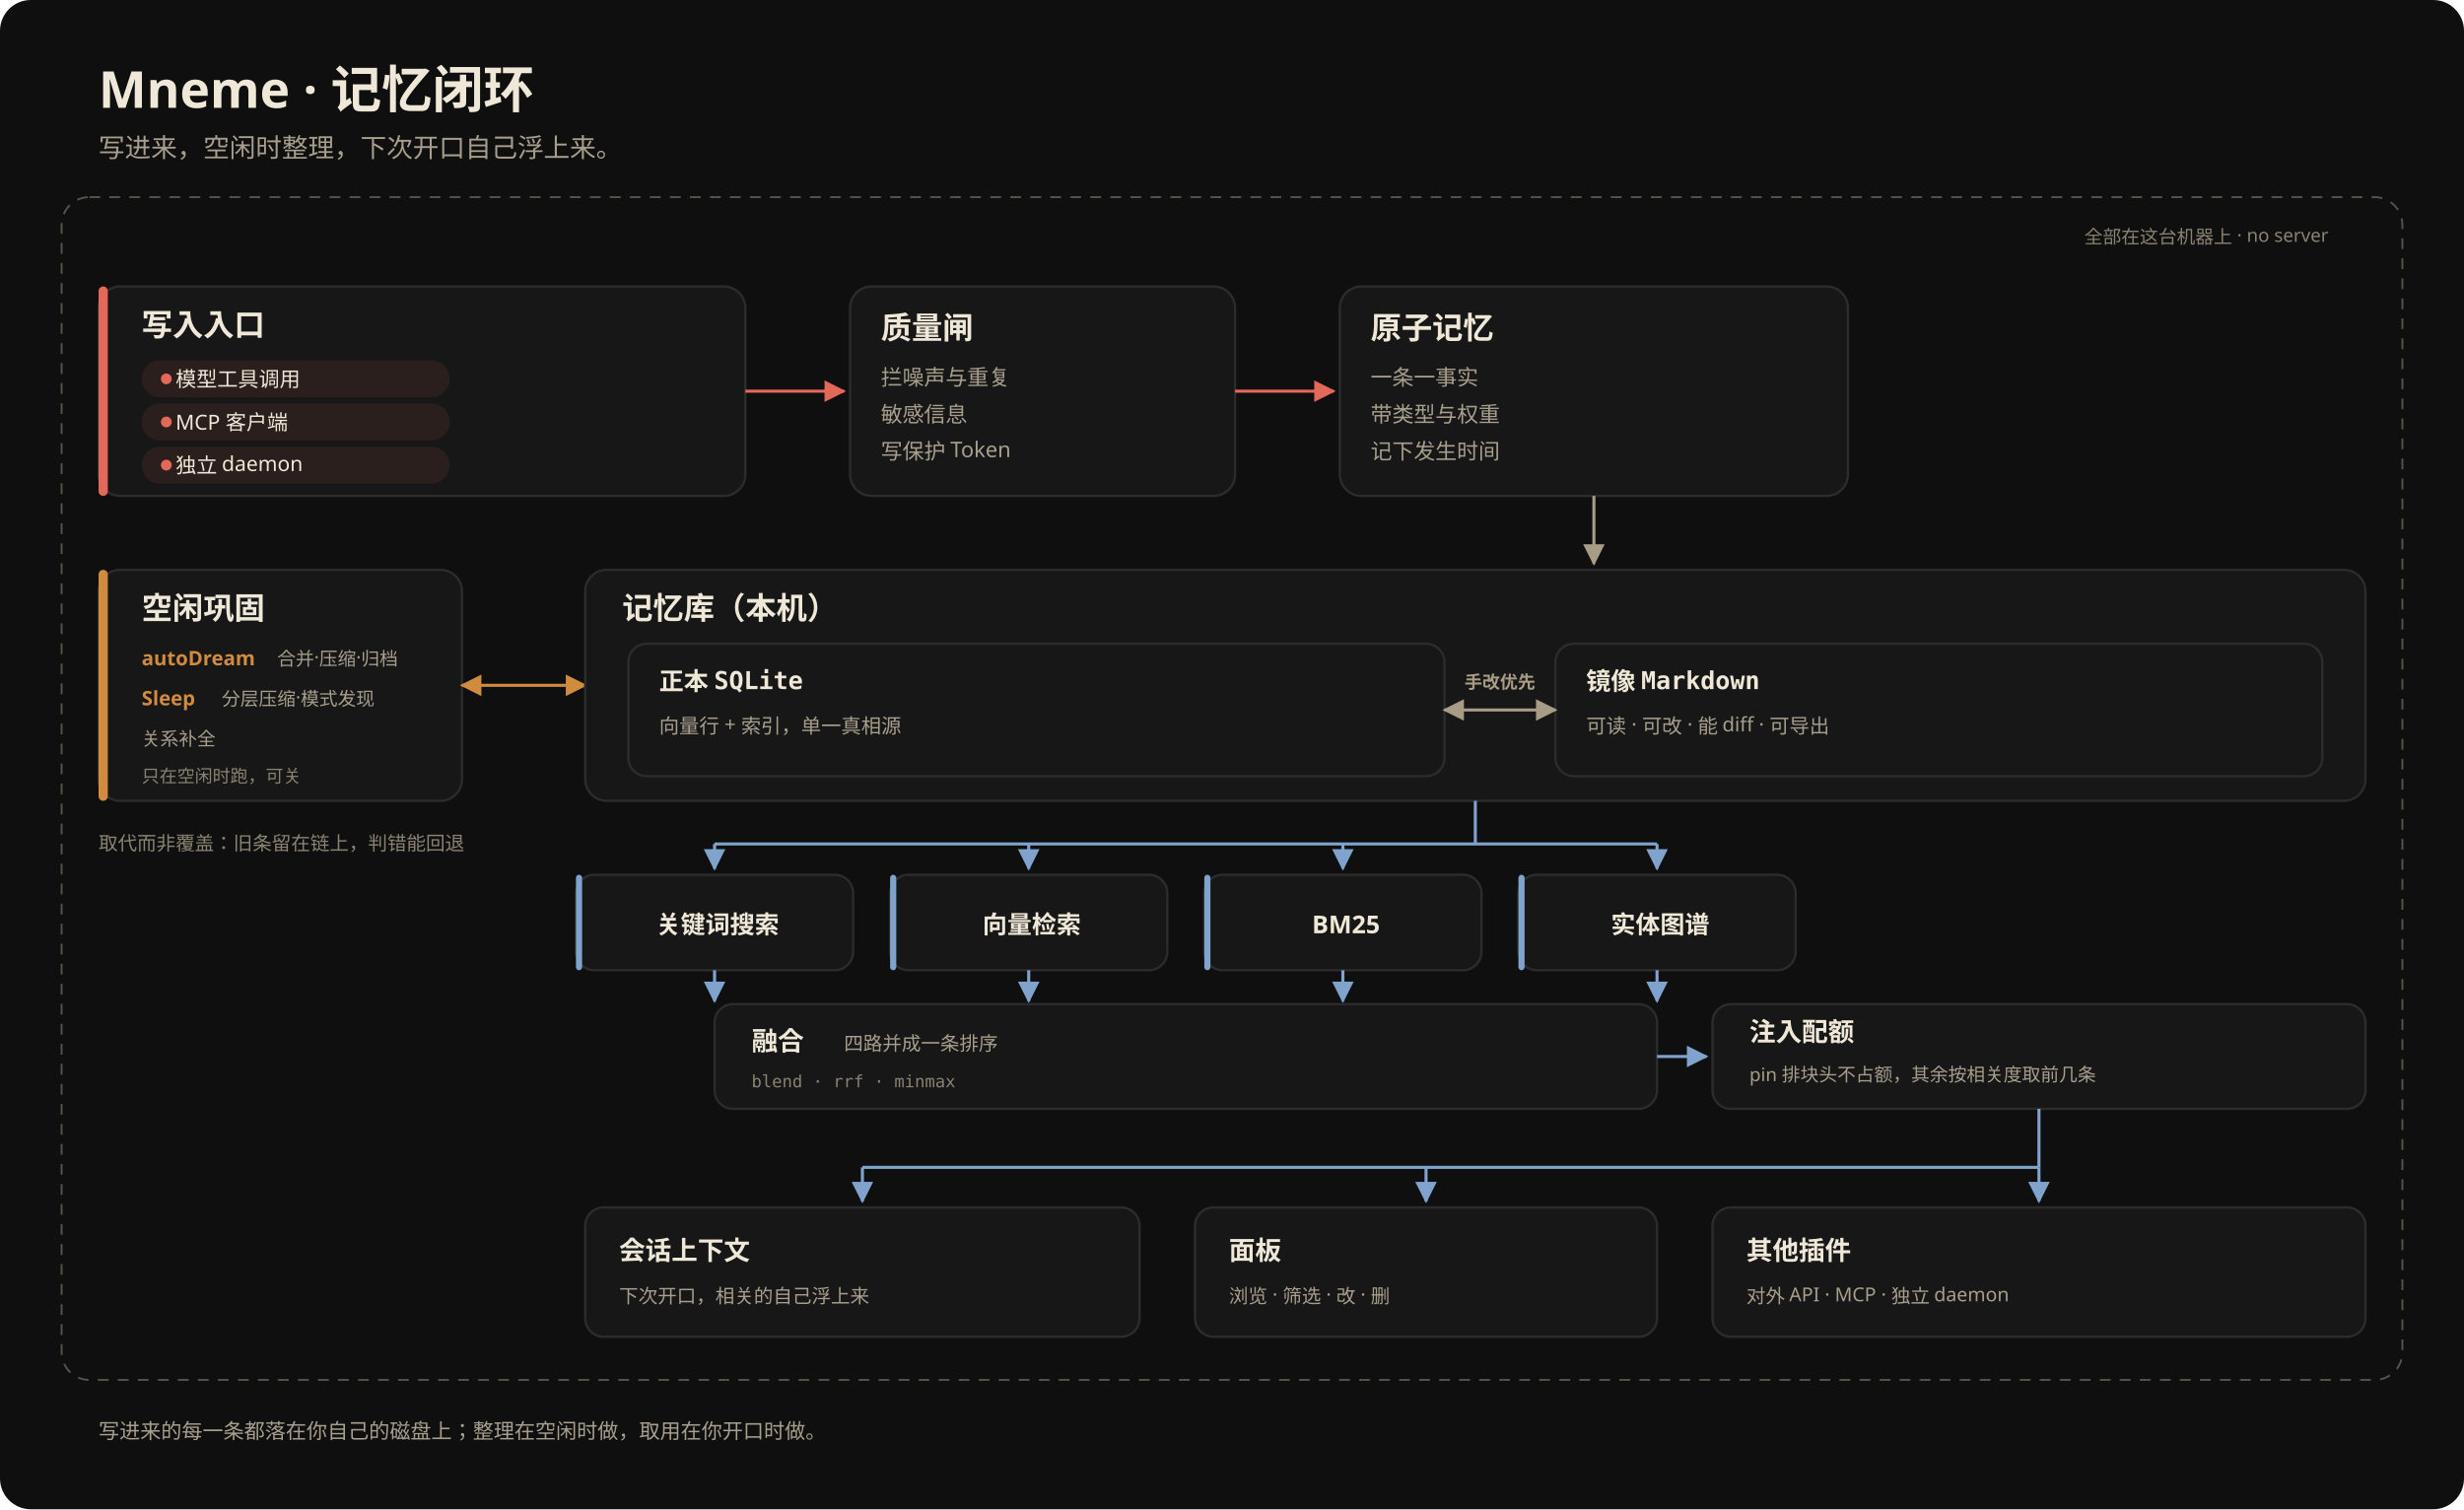
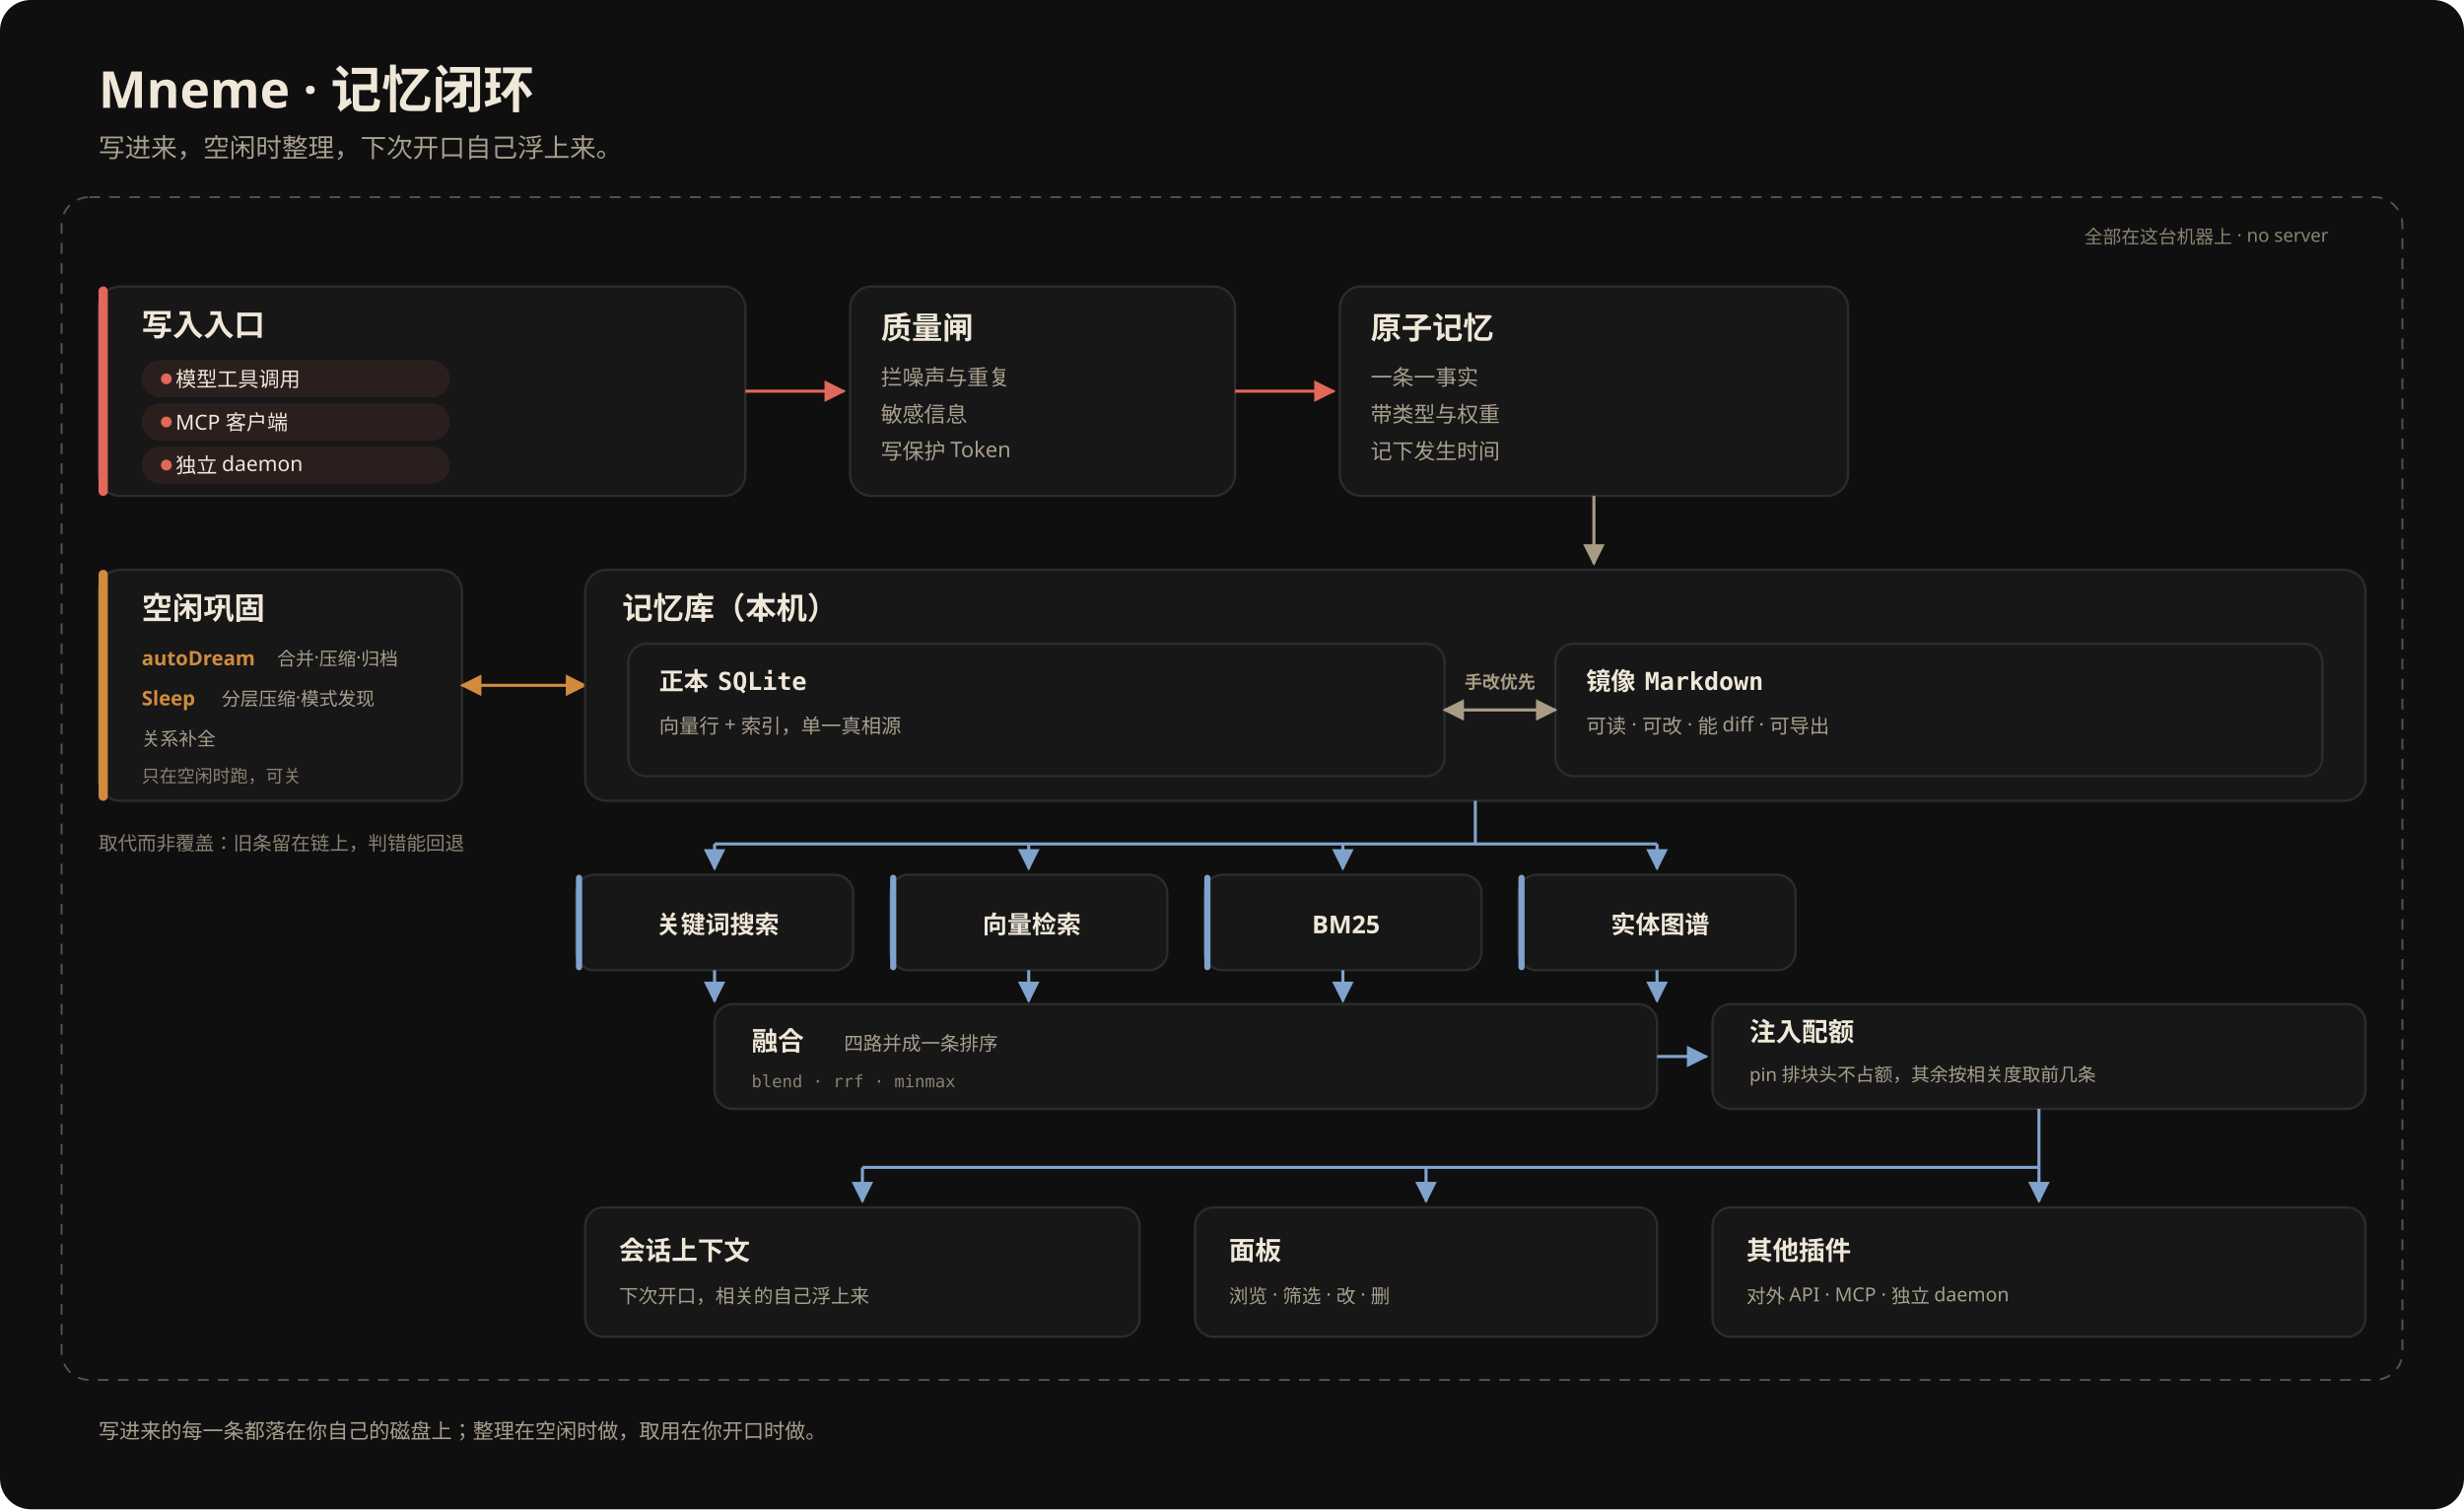
<svg xmlns="http://www.w3.org/2000/svg" width="1600" height="980" viewBox="0 0 1600 980" role="img" aria-label="Mneme 记忆闭环：写入、存储与空闲巩固、召回、出口">
  <defs>
    <marker id="aw" viewBox="0 0 10 10" refX="9" refY="5" markerWidth="7" markerHeight="7" orient="auto-start-reverse">
      <path d="M 0 0 L 10 5 L 0 10 z" fill="#E2685A" />
    </marker>
    <marker id="ar" viewBox="0 0 10 10" refX="9" refY="5" markerWidth="7" markerHeight="7" orient="auto-start-reverse">
      <path d="M 0 0 L 10 5 L 0 10 z" fill="#7FA3CC" />
    </marker>
    <marker id="an" viewBox="0 0 10 10" refX="9" refY="5" markerWidth="7" markerHeight="7" orient="auto-start-reverse">
      <path d="M 0 0 L 10 5 L 0 10 z" fill="#A99C86" />
    </marker>
    <marker id="ad" viewBox="0 0 10 10" refX="9" refY="5" markerWidth="7" markerHeight="7" orient="auto-start-reverse">
      <path d="M 0 0 L 10 5 L 0 10 z" fill="#D08B3E" />
    </marker>
  </defs>
  <rect width="1600" height="980" rx="20" fill="#0F0F0F" />
  <rect x="40" y="128" width="1520" height="768" rx="18" fill="none" stroke="#8A8272" stroke-width="1.2" stroke-dasharray="7 6" opacity="0.6" />
  <text x="1512" y="158" font-family="'Noto Sans SC','PingFang SC','Microsoft YaHei','Source Han Sans SC',system-ui,sans-serif" font-size="12" font-weight="400" fill="#8A8272" text-anchor="end">全部在这台机器上 · no server</text>
  <text x="64" y="70" font-family="'Noto Sans SC','PingFang SC','Microsoft YaHei','Source Han Sans SC',system-ui,sans-serif" font-size="33" font-weight="700" fill="#EFE7D8" text-anchor="start">Mneme · 记忆闭环</text>
  <text x="64" y="102" font-family="'Noto Sans SC','PingFang SC','Microsoft YaHei','Source Han Sans SC',system-ui,sans-serif" font-size="17" font-weight="400" fill="#A79E8D" text-anchor="start">写进来，空闲时整理，下次开口自己浮上来。</text>
  <rect x="64" y="186" width="420" height="136" rx="14" fill="#171717" stroke="#2C2C2C" stroke-width="1.5" />
  <rect x="64" y="186" width="6" height="136" rx="3" fill="#E2685A" />
  <text x="92" y="218" font-family="'Noto Sans SC','PingFang SC','Microsoft YaHei','Source Han Sans SC',system-ui,sans-serif" font-size="20" font-weight="600" fill="#EFE7D8" text-anchor="start">写入入口</text>
  <rect x="92" y="234" width="200" height="24" rx="12" fill="#E2685A" opacity="0.10" />
  <circle cx="108" cy="246" r="3.5" fill="#E2685A" />
  <text x="114" y="251" font-family="'Noto Sans SC','PingFang SC','Microsoft YaHei','Source Han Sans SC',system-ui,sans-serif" font-size="13.5" font-weight="400" fill="#EFE7D8" text-anchor="start">模型工具调用</text>
  <rect x="92" y="262" width="200" height="24" rx="12" fill="#E2685A" opacity="0.10" />
  <circle cx="108" cy="274" r="3.5" fill="#E2685A" />
  <text x="114" y="279" font-family="'Noto Sans SC','PingFang SC','Microsoft YaHei','Source Han Sans SC',system-ui,sans-serif" font-size="13.5" font-weight="400" fill="#EFE7D8" text-anchor="start">MCP 客户端</text>
  <rect x="92" y="290" width="200" height="24" rx="12" fill="#E2685A" opacity="0.10" />
  <circle cx="108" cy="302" r="3.5" fill="#E2685A" />
  <text x="114" y="307" font-family="'Noto Sans SC','PingFang SC','Microsoft YaHei','Source Han Sans SC',system-ui,sans-serif" font-size="13.5" font-weight="400" fill="#EFE7D8" text-anchor="start">独立 daemon</text>
  <line x1="484" y1="254" x2="548" y2="254" stroke="#E2685A" stroke-width="2" marker-end="url(#aw)" />
  <rect x="552" y="186" width="250" height="136" rx="14" fill="#171717" stroke="#2C2C2C" stroke-width="1.5" />
  <text x="572" y="220" font-family="'Noto Sans SC','PingFang SC','Microsoft YaHei','Source Han Sans SC',system-ui,sans-serif" font-size="20" font-weight="600" fill="#EFE7D8" text-anchor="start">质量闸</text>
  <text x="572" y="250" font-family="'Noto Sans SC','PingFang SC','Microsoft YaHei','Source Han Sans SC',system-ui,sans-serif" font-size="14" font-weight="400" fill="#A79E8D" text-anchor="start">拦噪声与重复</text>
  <text x="572" y="274" font-family="'Noto Sans SC','PingFang SC','Microsoft YaHei','Source Han Sans SC',system-ui,sans-serif" font-size="14" font-weight="400" fill="#A79E8D" text-anchor="start">敏感信息</text>
  <text x="572" y="298" font-family="'Noto Sans SC','PingFang SC','Microsoft YaHei','Source Han Sans SC',system-ui,sans-serif" font-size="14" font-weight="400" fill="#A79E8D" text-anchor="start">写保护 Token</text>
  <line x1="802" y1="254" x2="866" y2="254" stroke="#E2685A" stroke-width="2" marker-end="url(#aw)" />
  <rect x="870" y="186" width="330" height="136" rx="14" fill="#171717" stroke="#2C2C2C" stroke-width="1.5" />
  <text x="890" y="220" font-family="'Noto Sans SC','PingFang SC','Microsoft YaHei','Source Han Sans SC',system-ui,sans-serif" font-size="20" font-weight="600" fill="#EFE7D8" text-anchor="start">原子记忆</text>
  <text x="890" y="250" font-family="'Noto Sans SC','PingFang SC','Microsoft YaHei','Source Han Sans SC',system-ui,sans-serif" font-size="14" font-weight="400" fill="#A79E8D" text-anchor="start">一条一事实</text>
  <text x="890" y="274" font-family="'Noto Sans SC','PingFang SC','Microsoft YaHei','Source Han Sans SC',system-ui,sans-serif" font-size="14" font-weight="400" fill="#A79E8D" text-anchor="start">带类型与权重</text>
  <text x="890" y="298" font-family="'Noto Sans SC','PingFang SC','Microsoft YaHei','Source Han Sans SC',system-ui,sans-serif" font-size="14" font-weight="400" fill="#A79E8D" text-anchor="start">记下发生时间</text>
  <line x1="1035" y1="322" x2="1035" y2="366" stroke="#A99C86" stroke-width="2" marker-end="url(#an)" />
  <rect x="64" y="370" width="236" height="150" rx="14" fill="#171717" stroke="#2C2C2C" stroke-width="1.5" />
  <rect x="64" y="370" width="6" height="150" rx="3" fill="#D08B3E" />
  <text x="92" y="402" font-family="'Noto Sans SC','PingFang SC','Microsoft YaHei','Source Han Sans SC',system-ui,sans-serif" font-size="20" font-weight="600" fill="#EFE7D8" text-anchor="start">空闲巩固</text>
  <text x="92" y="432" font-family="'Noto Sans SC','PingFang SC','Microsoft YaHei','Source Han Sans SC',system-ui,sans-serif" font-size="13" font-weight="600" fill="#D08B3E" text-anchor="start">autoDream</text>
  <text x="180" y="432" font-family="'Noto Sans SC','PingFang SC','Microsoft YaHei','Source Han Sans SC',system-ui,sans-serif" font-size="12" font-weight="400" fill="#A79E8D" text-anchor="start">合并·压缩·归档</text>
  <text x="92" y="458" font-family="'Noto Sans SC','PingFang SC','Microsoft YaHei','Source Han Sans SC',system-ui,sans-serif" font-size="13" font-weight="600" fill="#D08B3E" text-anchor="start">Sleep</text>
  <text x="144" y="458" font-family="'Noto Sans SC','PingFang SC','Microsoft YaHei','Source Han Sans SC',system-ui,sans-serif" font-size="12" font-weight="400" fill="#A79E8D" text-anchor="start">分层压缩·模式发现</text>
  <text x="92" y="484" font-family="'Noto Sans SC','PingFang SC','Microsoft YaHei','Source Han Sans SC',system-ui,sans-serif" font-size="12" font-weight="400" fill="#A79E8D" text-anchor="start">关系补全</text>
  <text x="92" y="508" font-family="'Noto Sans SC','PingFang SC','Microsoft YaHei','Source Han Sans SC',system-ui,sans-serif" font-size="11.5" font-weight="400" fill="#8A8272" text-anchor="start">只在空闲时跑，可关</text>
  <line x1="300" y1="445" x2="380" y2="445" stroke="#D08B3E" stroke-width="2" marker-end="url(#ad)" marker-start="url(#ad)" />
  <text x="64" y="552" font-family="'Noto Sans SC','PingFang SC','Microsoft YaHei','Source Han Sans SC',system-ui,sans-serif" font-size="12.5" font-weight="400" fill="#8A8272" text-anchor="start">取代而非覆盖：旧条留在链上，判错能回退</text>
  <rect x="380" y="370" width="1156" height="150" rx="14" fill="#171717" stroke="#2C2C2C" stroke-width="1.5" />
  <text x="404" y="402" font-family="'Noto Sans SC','PingFang SC','Microsoft YaHei','Source Han Sans SC',system-ui,sans-serif" font-size="20" font-weight="600" fill="#EFE7D8" text-anchor="start">记忆库（本机）</text>
  <rect x="408" y="418" width="530" height="86" rx="12" fill="#171717" stroke="#2C2C2C" stroke-width="1.5" />
-   <text x="428" y="448" font-family="'JetBrains Mono','SF Mono',Consolas,monospace" font-size="16" font-weight="600" fill="#EFE7D8" text-anchor="start">正本  SQLite</text>
+   <text x="428" y="448" font-family="'Noto Sans SC','PingFang SC','Microsoft YaHei','Source Han Sans SC',system-ui,sans-serif" font-size="16" font-weight="600" fill="#EFE7D8">正本<tspan font-family="'JetBrains Mono','SF Mono',Consolas,monospace" dx="6">SQLite</tspan>
+   </text>
  <text x="428" y="476" font-family="'Noto Sans SC','PingFang SC','Microsoft YaHei','Source Han Sans SC',system-ui,sans-serif" font-size="13" font-weight="400" fill="#A79E8D" text-anchor="start">向量行 + 索引，单一真相源</text>
  <rect x="1010" y="418" width="498" height="86" rx="12" fill="#171717" stroke="#2C2C2C" stroke-width="1.5" />
-   <text x="1030" y="448" font-family="'JetBrains Mono','SF Mono',Consolas,monospace" font-size="16" font-weight="600" fill="#EFE7D8" text-anchor="start">镜像  Markdown</text>
+   <text x="1030" y="448" font-family="'Noto Sans SC','PingFang SC','Microsoft YaHei','Source Han Sans SC',system-ui,sans-serif" font-size="16" font-weight="600" fill="#EFE7D8">镜像<tspan font-family="'JetBrains Mono','SF Mono',Consolas,monospace" dx="6">Markdown</tspan>
+   </text>
  <text x="1030" y="476" font-family="'Noto Sans SC','PingFang SC','Microsoft YaHei','Source Han Sans SC',system-ui,sans-serif" font-size="13" font-weight="400" fill="#A79E8D" text-anchor="start">可读 · 可改 · 能 diff · 可导出</text>
  <line x1="938" y1="461" x2="1010" y2="461" stroke="#A99C86" stroke-width="2" marker-end="url(#an)" marker-start="url(#an)" />
  <text x="974" y="447" font-family="'Noto Sans SC','PingFang SC','Microsoft YaHei','Source Han Sans SC',system-ui,sans-serif" font-size="11.5" font-weight="600" fill="#A99C86" text-anchor="middle">手改优先</text>
  <line x1="958" y1="520" x2="958" y2="548" stroke="#7FA3CC" stroke-width="2" />
  <line x1="464" y1="548" x2="1076" y2="548" stroke="#7FA3CC" stroke-width="2" />
  <line x1="464" y1="548" x2="464" y2="564" stroke="#7FA3CC" stroke-width="2" marker-end="url(#ar)" />
  <rect x="374" y="568" width="180" height="62" rx="12" fill="#171717" stroke="#2C2C2C" stroke-width="1.5" />
  <rect x="374" y="568" width="4" height="62" rx="2" fill="#7FA3CC" />
  <text x="466" y="606" font-family="'Noto Sans SC','PingFang SC','Microsoft YaHei','Source Han Sans SC',system-ui,sans-serif" font-size="16" font-weight="600" fill="#EFE7D8" text-anchor="middle">关键词搜索</text>
  <line x1="464" y1="630" x2="464" y2="650" stroke="#7FA3CC" stroke-width="2" marker-end="url(#ar)" />
  <line x1="668" y1="548" x2="668" y2="564" stroke="#7FA3CC" stroke-width="2" marker-end="url(#ar)" />
  <rect x="578" y="568" width="180" height="62" rx="12" fill="#171717" stroke="#2C2C2C" stroke-width="1.5" />
  <rect x="578" y="568" width="4" height="62" rx="2" fill="#7FA3CC" />
  <text x="670" y="606" font-family="'Noto Sans SC','PingFang SC','Microsoft YaHei','Source Han Sans SC',system-ui,sans-serif" font-size="16" font-weight="600" fill="#EFE7D8" text-anchor="middle">向量检索</text>
  <line x1="668" y1="630" x2="668" y2="650" stroke="#7FA3CC" stroke-width="2" marker-end="url(#ar)" />
  <line x1="872" y1="548" x2="872" y2="564" stroke="#7FA3CC" stroke-width="2" marker-end="url(#ar)" />
  <rect x="782" y="568" width="180" height="62" rx="12" fill="#171717" stroke="#2C2C2C" stroke-width="1.5" />
  <rect x="782" y="568" width="4" height="62" rx="2" fill="#7FA3CC" />
  <text x="874" y="606" font-family="'Noto Sans SC','PingFang SC','Microsoft YaHei','Source Han Sans SC',system-ui,sans-serif" font-size="16" font-weight="600" fill="#EFE7D8" text-anchor="middle">BM25</text>
  <line x1="872" y1="630" x2="872" y2="650" stroke="#7FA3CC" stroke-width="2" marker-end="url(#ar)" />
  <line x1="1076" y1="548" x2="1076" y2="564" stroke="#7FA3CC" stroke-width="2" marker-end="url(#ar)" />
  <rect x="986" y="568" width="180" height="62" rx="12" fill="#171717" stroke="#2C2C2C" stroke-width="1.5" />
  <rect x="986" y="568" width="4" height="62" rx="2" fill="#7FA3CC" />
  <text x="1078" y="606" font-family="'Noto Sans SC','PingFang SC','Microsoft YaHei','Source Han Sans SC',system-ui,sans-serif" font-size="16" font-weight="600" fill="#EFE7D8" text-anchor="middle">实体图谱</text>
  <line x1="1076" y1="630" x2="1076" y2="650" stroke="#7FA3CC" stroke-width="2" marker-end="url(#ar)" />
  <rect x="464" y="652" width="612" height="68" rx="12" fill="#171717" stroke="#2C2C2C" stroke-width="1.5" />
  <text x="488" y="682" font-family="'Noto Sans SC','PingFang SC','Microsoft YaHei','Source Han Sans SC',system-ui,sans-serif" font-size="17" font-weight="600" fill="#EFE7D8" text-anchor="start">融合</text>
  <text x="548" y="682" font-family="'Noto Sans SC','PingFang SC','Microsoft YaHei','Source Han Sans SC',system-ui,sans-serif" font-size="12.5" font-weight="400" fill="#A79E8D" text-anchor="start">四路并成一条排序</text>
  <text x="488" y="706" font-family="'JetBrains Mono','SF Mono',Consolas,monospace" font-size="11" font-weight="400" fill="#8A8272" text-anchor="start">blend · rrf · minmax</text>
  <line x1="1076" y1="686" x2="1108" y2="686" stroke="#7FA3CC" stroke-width="2" marker-end="url(#ar)" />
  <rect x="1112" y="652" width="424" height="68" rx="12" fill="#171717" stroke="#2C2C2C" stroke-width="1.5" />
  <text x="1136" y="676" font-family="'Noto Sans SC','PingFang SC','Microsoft YaHei','Source Han Sans SC',system-ui,sans-serif" font-size="17" font-weight="600" fill="#EFE7D8" text-anchor="start">注入配额</text>
  <text x="1136" y="702" font-family="'Noto Sans SC','PingFang SC','Microsoft YaHei','Source Han Sans SC',system-ui,sans-serif" font-size="12" font-weight="400" fill="#A79E8D" text-anchor="start">pin 排块头不占额，其余按相关度取前几条</text>
  <path d="M 1324 720 L 1324 758" fill="none" stroke="#7FA3CC" stroke-width="2" />
  <line x1="560" y1="758" x2="1324" y2="758" stroke="#7FA3CC" stroke-width="2" />
  <line x1="560" y1="758" x2="560" y2="780" stroke="#7FA3CC" stroke-width="2" marker-end="url(#ar)" />
  <rect x="380" y="784" width="360" height="84" rx="12" fill="#171717" stroke="#2C2C2C" stroke-width="1.5" />
  <text x="402" y="818" font-family="'Noto Sans SC','PingFang SC','Microsoft YaHei','Source Han Sans SC',system-ui,sans-serif" font-size="17" font-weight="600" fill="#EFE7D8" text-anchor="start">会话上下文</text>
  <text x="402" y="846" font-family="'Noto Sans SC','PingFang SC','Microsoft YaHei','Source Han Sans SC',system-ui,sans-serif" font-size="12.5" font-weight="400" fill="#A79E8D" text-anchor="start">下次开口，相关的自己浮上来</text>
  <line x1="926" y1="758" x2="926" y2="780" stroke="#7FA3CC" stroke-width="2" marker-end="url(#ar)" />
  <rect x="776" y="784" width="300" height="84" rx="12" fill="#171717" stroke="#2C2C2C" stroke-width="1.5" />
  <text x="798" y="818" font-family="'Noto Sans SC','PingFang SC','Microsoft YaHei','Source Han Sans SC',system-ui,sans-serif" font-size="17" font-weight="600" fill="#EFE7D8" text-anchor="start">面板</text>
  <text x="798" y="846" font-family="'Noto Sans SC','PingFang SC','Microsoft YaHei','Source Han Sans SC',system-ui,sans-serif" font-size="12.5" font-weight="400" fill="#A79E8D" text-anchor="start">浏览 · 筛选 · 改 · 删</text>
  <line x1="1324" y1="758" x2="1324" y2="780" stroke="#7FA3CC" stroke-width="2" marker-end="url(#ar)" />
  <rect x="1112" y="784" width="424" height="84" rx="12" fill="#171717" stroke="#2C2C2C" stroke-width="1.5" />
  <text x="1134" y="818" font-family="'Noto Sans SC','PingFang SC','Microsoft YaHei','Source Han Sans SC',system-ui,sans-serif" font-size="17" font-weight="600" fill="#EFE7D8" text-anchor="start">其他插件</text>
  <text x="1134" y="846" font-family="'Noto Sans SC','PingFang SC','Microsoft YaHei','Source Han Sans SC',system-ui,sans-serif" font-size="12.5" font-weight="400" fill="#A79E8D" text-anchor="start">对外 API · MCP · 独立 daemon</text>
  <text x="64" y="934" font-family="'Noto Sans SC','PingFang SC','Microsoft YaHei','Source Han Sans SC',system-ui,sans-serif" font-size="13.5" font-weight="400" fill="#A79E8D" text-anchor="start">写进来的每一条都落在你自己的磁盘上；整理在空闲时做，取用在你开口时做。</text>
</svg>
